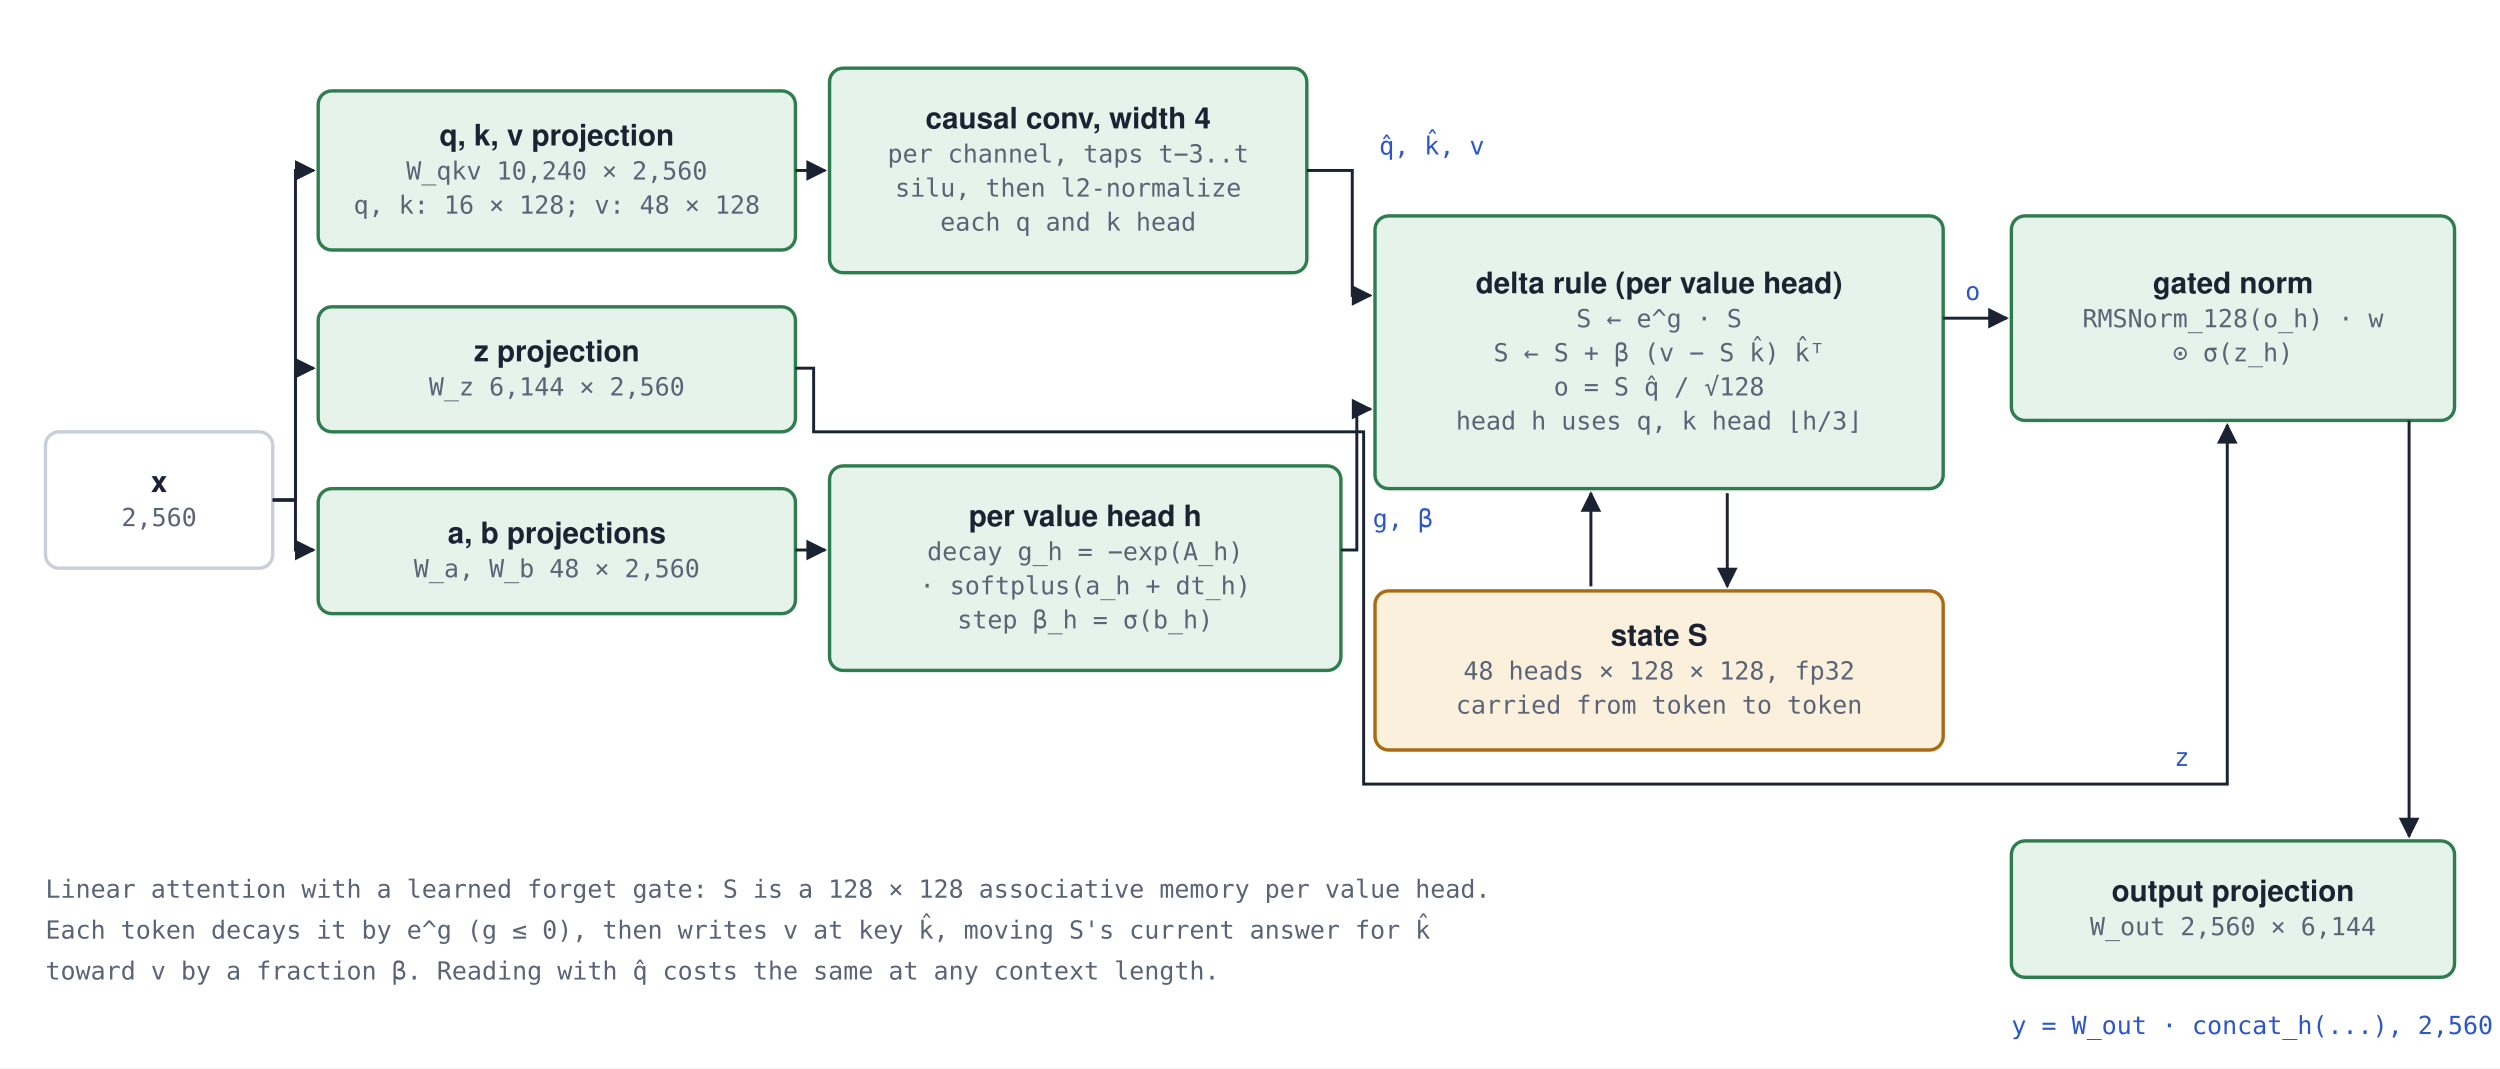
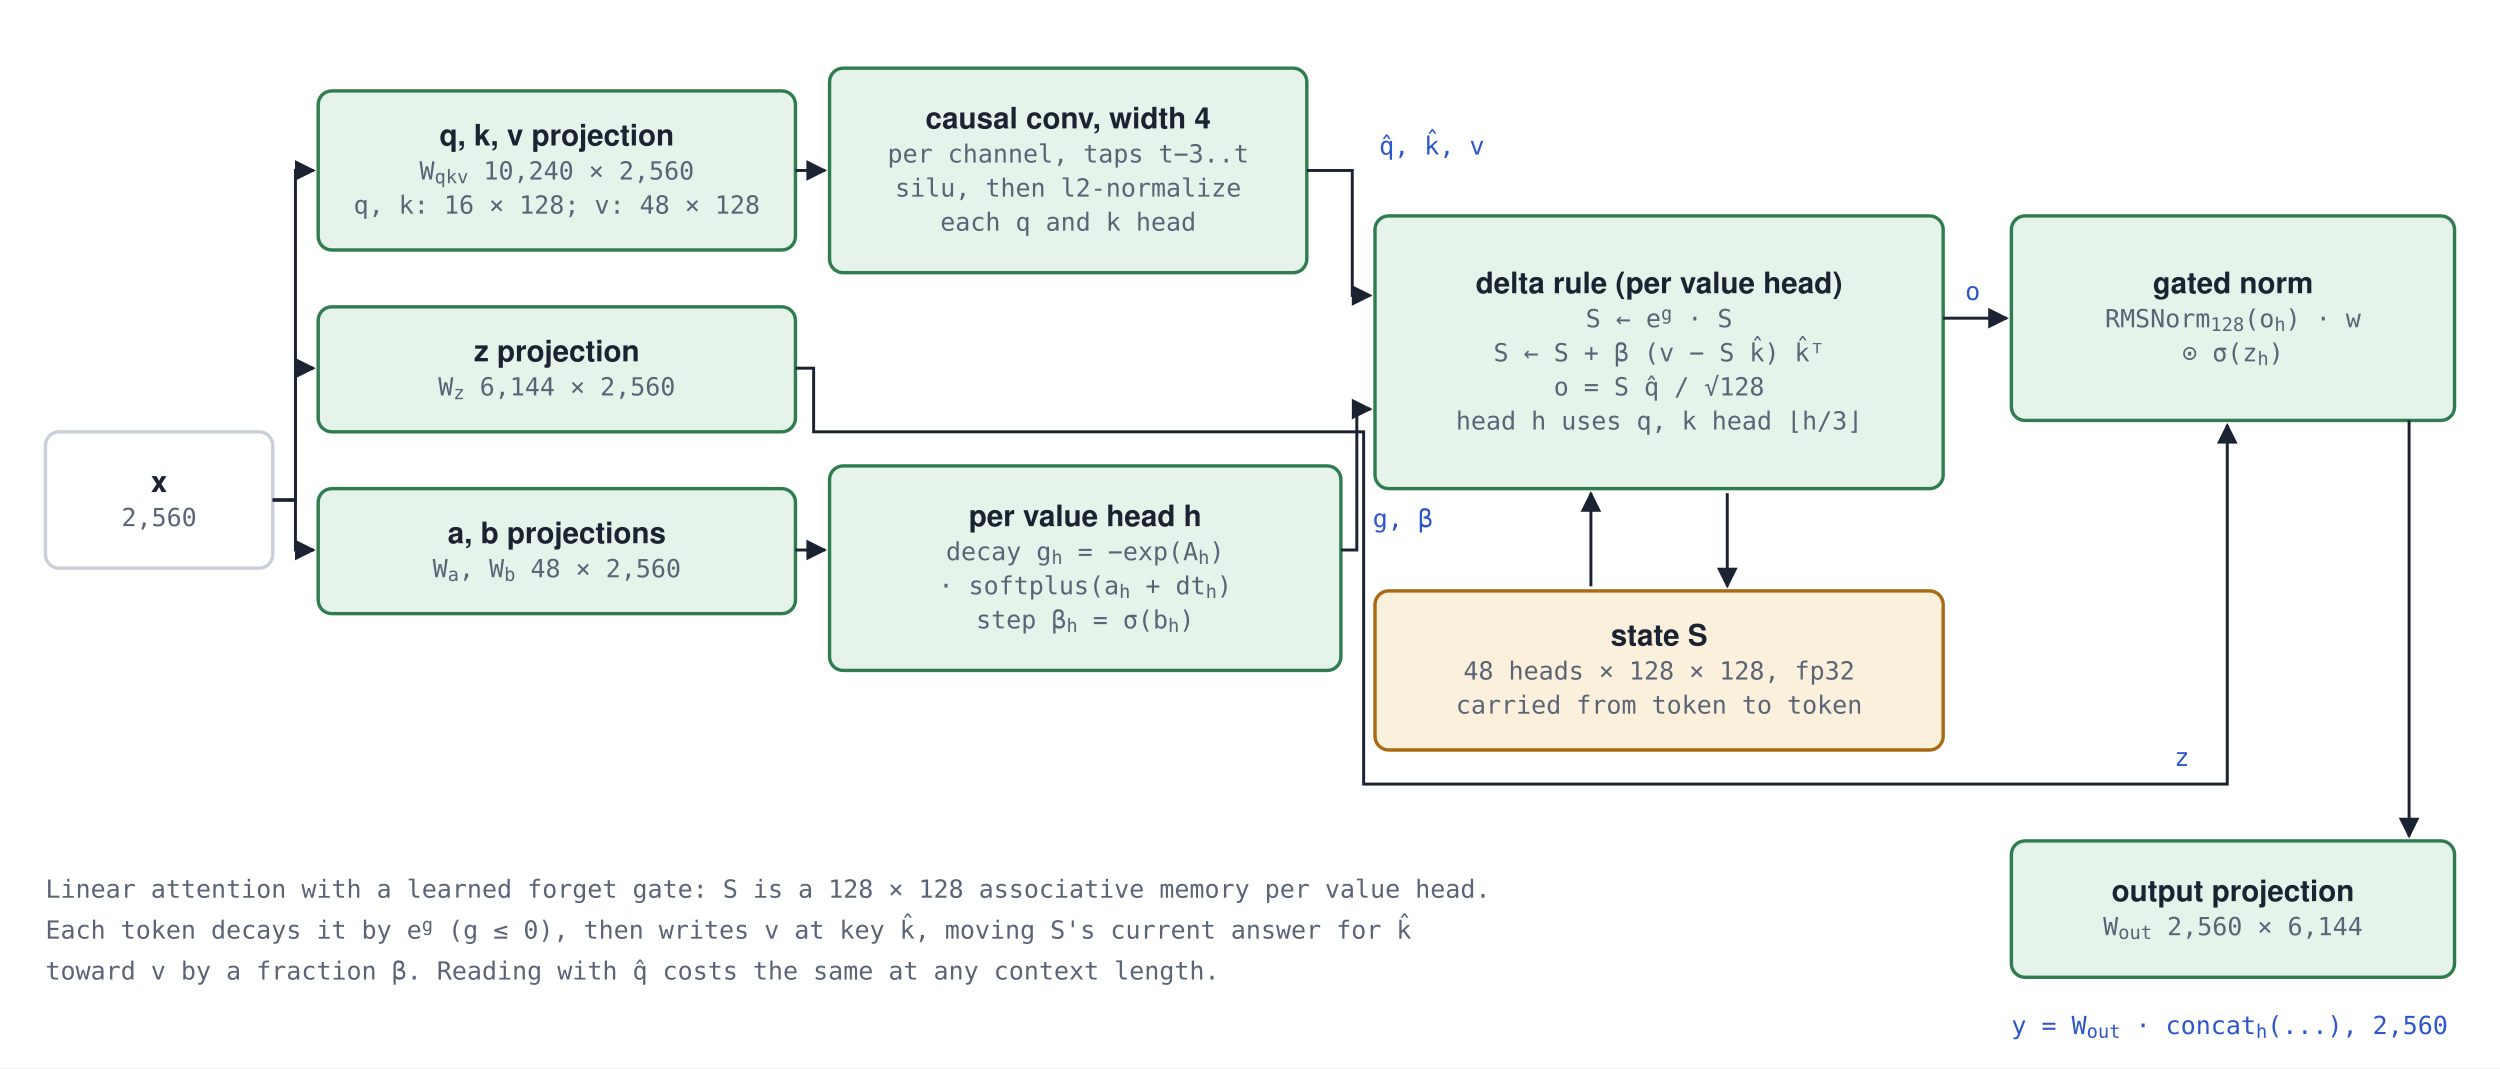
<svg xmlns="http://www.w3.org/2000/svg" viewBox="0 0 1100 470" role="img" aria-label="Gated DeltaNet layer: projections, a causal convolution and l2 norm, a decay g and step size beta per value head, the delta-rule update of the state matrix S, readout with q, gated norm and output projection">
  <rect width="100%" height="100%" fill="#ffffff" />
  <style>rect.ok{fill:#e5f3ea;stroke:#2f7d4f;stroke-width:1.5}rect.ref{fill:#fbf0dc;stroke:#a86a12;stroke-width:1.5;stroke-dasharray:5 3}rect.mix{fill:#e5f3ea;stroke:#a86a12;stroke-width:1.5;stroke-dasharray:5 3}rect.wt{fill:#eceefa;stroke:#5b5f9e;stroke-width:1.5}rect.dat{fill:#fff;stroke:#c9cfda;stroke-width:1.5}rect.host2{fill:#eef0f3;stroke:#6b7280;stroke-width:1.5}rect.st{fill:#fbf0dc;stroke:#a86a12;stroke-width:1.5}rect.spec{fill:none;stroke:#5a6476;stroke-width:1.5;stroke-dasharray:3 3}rect.bar{fill:#2c56c9}rect.bar2{fill:#b0245e}text.tm{font:600 11px Menlo,monospace;fill:#b0245e}rect.grp{fill:none;stroke:#5a6476;stroke-width:1;stroke-dasharray:2 4}text{fill:#1b2333}text.t{font:600 13px Helvetica,Arial,sans-serif}text.m{font:11px Menlo,monospace;fill:#5a6476}text.al{font:11px Menlo,monospace;fill:#2c56c9}text.gt{font:600 13px Helvetica,Arial,sans-serif;fill:#5a6476}polyline.ar{fill:none;stroke:#1b2333;stroke-width:1.3}polyline.dash{stroke-dasharray:6 4;stroke:#2c56c9}.ahp{fill:#1b2333}</style>
  <defs>
    <marker id="ah3" viewBox="0 0 10 10" refX="9" refY="5" markerWidth="7" markerHeight="7" orient="auto-start-reverse">
      <path d="M0,0 L10,5 L0,10 z" class="ahp" />
    </marker>
  </defs>
  <rect class="dat" x="20" y="190" width="100" height="60" rx="6" />
  <text class="t" x="70.0" y="216.5" text-anchor="middle">x</text>
  <text class="m" x="70.0" y="231.5" text-anchor="middle">2,560</text>
  <rect class="ok" x="140" y="40" width="210" height="70" rx="6" />
  <text class="t" x="245.0" y="64.0" text-anchor="middle">q, k, v projection</text>
-   <text class="m" x="245.0" y="79.0" text-anchor="middle">W_qkv 10,240 × 2,560</text>
+   <text class="m" x="245.0" y="79.0" text-anchor="middle">W<tspan baseline-shift="sub" font-size="75%">qkv</tspan> 10,240 × 2,560</text>
  <text class="m" x="245.0" y="94.0" text-anchor="middle">q, k: 16 × 128; v: 48 × 128</text>
  <rect class="ok" x="140" y="135" width="210" height="55" rx="6" />
  <text class="t" x="245.0" y="159.0" text-anchor="middle">z projection</text>
-   <text class="m" x="245.0" y="174.0" text-anchor="middle">W_z 6,144 × 2,560</text>
+   <text class="m" x="245.0" y="174.0" text-anchor="middle">W<tspan baseline-shift="sub" font-size="75%">z</tspan> 6,144 × 2,560</text>
  <rect class="ok" x="140" y="215" width="210" height="55" rx="6" />
  <text class="t" x="245.0" y="239.0" text-anchor="middle">a, b projections</text>
-   <text class="m" x="245.0" y="254.0" text-anchor="middle">W_a, W_b 48 × 2,560</text>
+   <text class="m" x="245.0" y="254.0" text-anchor="middle">W<tspan baseline-shift="sub" font-size="75%">a</tspan>, W<tspan baseline-shift="sub" font-size="75%">b</tspan> 48 × 2,560</text>
  <polyline class="ar" points="120,220 130,220 130,75 138,75" marker-end="url(#ah3)" />
  <polyline class="ar" points="120,220 130,220 130,162 138,162" marker-end="url(#ah3)" />
  <polyline class="ar" points="120,220 130,220 130,242 138,242" marker-end="url(#ah3)" />
  <rect class="ok" x="365" y="30" width="210" height="90" rx="6" />
  <text class="t" x="470.0" y="56.5" text-anchor="middle">causal conv, width 4</text>
  <text class="m" x="470.0" y="71.5" text-anchor="middle">per channel, taps t−3..t</text>
  <text class="m" x="470.0" y="86.5" text-anchor="middle">silu, then l2-normalize</text>
  <text class="m" x="470.0" y="101.5" text-anchor="middle">each q and k head</text>
  <polyline class="ar" points="350,75 363,75" marker-end="url(#ah3)" />
  <rect class="ok" x="365" y="205" width="225" height="90" rx="6" />
  <text class="t" x="477.5" y="231.5" text-anchor="middle">per value head h</text>
-   <text class="m" x="477.5" y="246.5" text-anchor="middle">decay g_h = −exp(A_h)</text>
-   <text class="m" x="477.5" y="261.5" text-anchor="middle">  · softplus(a_h + dt_h)</text>
-   <text class="m" x="477.5" y="276.5" text-anchor="middle">step β_h = σ(b_h)</text>
+   <text class="m" x="477.5" y="246.5" text-anchor="middle">decay g<tspan baseline-shift="sub" font-size="75%">h</tspan> = −exp(A<tspan baseline-shift="sub" font-size="75%">h</tspan>)</text>
+   <text class="m" x="477.5" y="261.5" text-anchor="middle">  · softplus(a<tspan baseline-shift="sub" font-size="75%">h</tspan> + dt<tspan baseline-shift="sub" font-size="75%">h</tspan>)</text>
+   <text class="m" x="477.5" y="276.5" text-anchor="middle">step β<tspan baseline-shift="sub" font-size="75%">h</tspan> = σ(b<tspan baseline-shift="sub" font-size="75%">h</tspan>)</text>
  <polyline class="ar" points="350,242 363,242" marker-end="url(#ah3)" />
  <rect class="ok" x="605" y="95" width="250" height="120" rx="6" />
  <text class="t" x="730.0" y="129.0" text-anchor="middle">delta rule (per value head)</text>
-   <text class="m" x="730.0" y="144.0" text-anchor="middle">S ← e^g · S</text>
+   <text class="m" x="730.0" y="144.0" text-anchor="middle">S ← e<tspan baseline-shift="super" font-size="75%">g</tspan> · S</text>
  <text class="m" x="730.0" y="159.0" text-anchor="middle">S ← S + β (v − S k̂) k̂ᵀ</text>
  <text class="m" x="730.0" y="174.0" text-anchor="middle">o = S q̂ / √128</text>
  <text class="m" x="730.0" y="189.0" text-anchor="middle">head h uses q, k head ⌊h/3⌋</text>
  <polyline class="ar" points="575,75 595,75 595,130 603,130" marker-end="url(#ah3)" />
  <text class="al" x="630" y="68" text-anchor="middle">q̂, k̂, v</text>
  <polyline class="ar" points="590,242 597,242 597,180 603,180" marker-end="url(#ah3)" />
  <text class="al" x="604" y="232" text-anchor="start">g, β</text>
  <rect class="st" x="605" y="260" width="250" height="70" rx="6" />
  <text class="t" x="730.0" y="284.0" text-anchor="middle">state S</text>
  <text class="m" x="730.0" y="299.0" text-anchor="middle">48 heads × 128 × 128, fp32</text>
  <text class="m" x="730.0" y="314.0" text-anchor="middle">carried from token to token</text>
  <polyline class="ar" points="700,258 700,217" marker-end="url(#ah3)" />
  <polyline class="ar" points="760,217 760,258" marker-end="url(#ah3)" />
  <rect class="ok" x="885" y="95" width="195" height="90" rx="6" />
  <text class="t" x="982.5" y="129.0" text-anchor="middle">gated norm</text>
-   <text class="m" x="982.5" y="144.0" text-anchor="middle">RMSNorm_128(o_h) · w</text>
-   <text class="m" x="982.5" y="159.0" text-anchor="middle">⊙ σ(z_h)</text>
+   <text class="m" x="982.5" y="144.0" text-anchor="middle">RMSNorm<tspan baseline-shift="sub" font-size="75%">128</tspan>(o<tspan baseline-shift="sub" font-size="75%">h</tspan>) · w</text>
+   <text class="m" x="982.5" y="159.0" text-anchor="middle">⊙ σ(z<tspan baseline-shift="sub" font-size="75%">h</tspan>)</text>
  <polyline class="ar" points="855,140 883,140" marker-end="url(#ah3)" />
  <text class="al" x="868" y="132" text-anchor="middle">o</text>
  <polyline class="ar" points="350,162 358,162 358,190 600,190 600,345 980,345 980,187" marker-end="url(#ah3)" />
  <text class="al" x="960" y="337" text-anchor="middle">z</text>
  <rect class="ok" x="885" y="370" width="195" height="60" rx="6" />
  <text class="t" x="982.5" y="396.5" text-anchor="middle">output projection</text>
-   <text class="m" x="982.5" y="411.5" text-anchor="middle">W_out 2,560 × 6,144</text>
+   <text class="m" x="982.5" y="411.5" text-anchor="middle">W<tspan baseline-shift="sub" font-size="75%">out</tspan> 2,560 × 6,144</text>
  <polyline class="ar" points="1060,185 1060,368" marker-end="url(#ah3)" />
-   <text class="al" x="885" y="455" text-anchor="start">y = W_out · concat_h(...), 2,560</text>
+   <text class="al" x="885" y="455" text-anchor="start">y = W<tspan baseline-shift="sub" font-size="75%">out</tspan> · concat<tspan baseline-shift="sub" font-size="75%">h</tspan>(...), 2,560</text>
  <text class="m" x="20" y="395" text-anchor="start">Linear attention with a learned forget gate: S is a 128 × 128 associative memory per value head.</text>
-   <text class="m" x="20" y="413" text-anchor="start">Each token decays it by e^g (g ≤ 0), then writes v at key k̂, moving S's current answer for k̂</text>
+   <text class="m" x="20" y="413" text-anchor="start">Each token decays it by e<tspan baseline-shift="super" font-size="75%">g</tspan> (g ≤ 0), then writes v at key k̂, moving S's current answer for k̂</text>
  <text class="m" x="20" y="431" text-anchor="start">toward v by a fraction β. Reading with q̂ costs the same at any context length.</text>
</svg>
